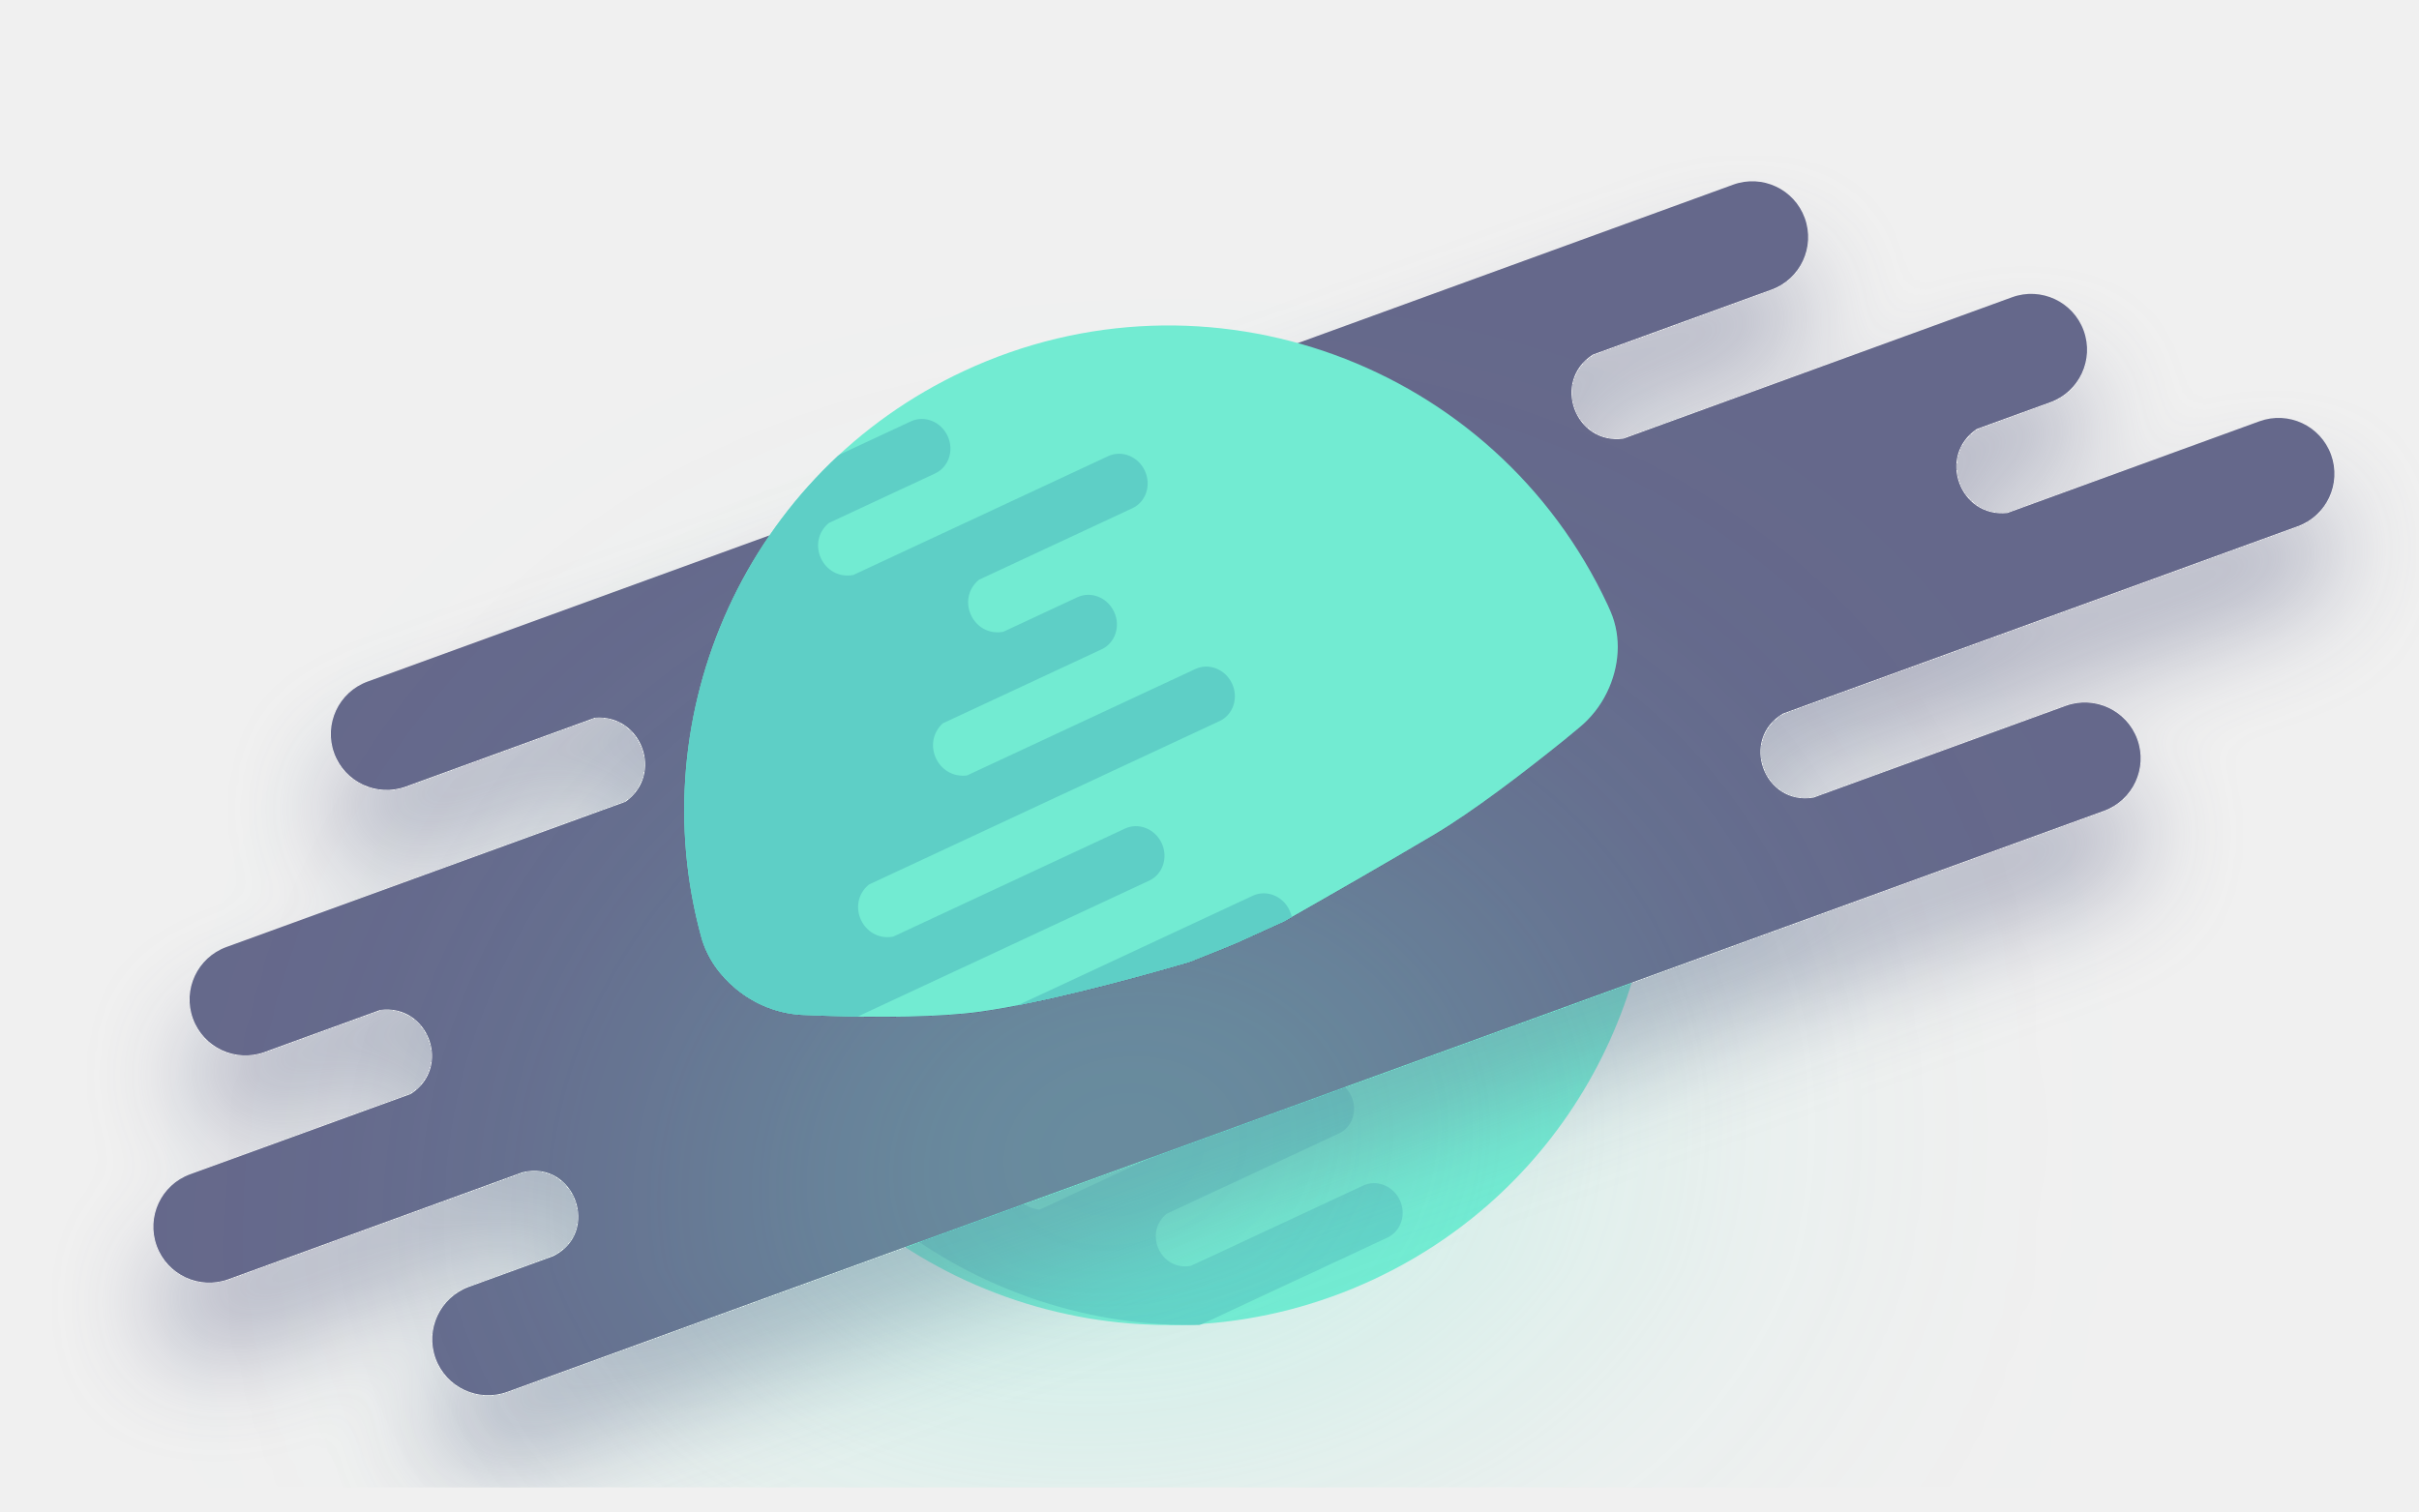
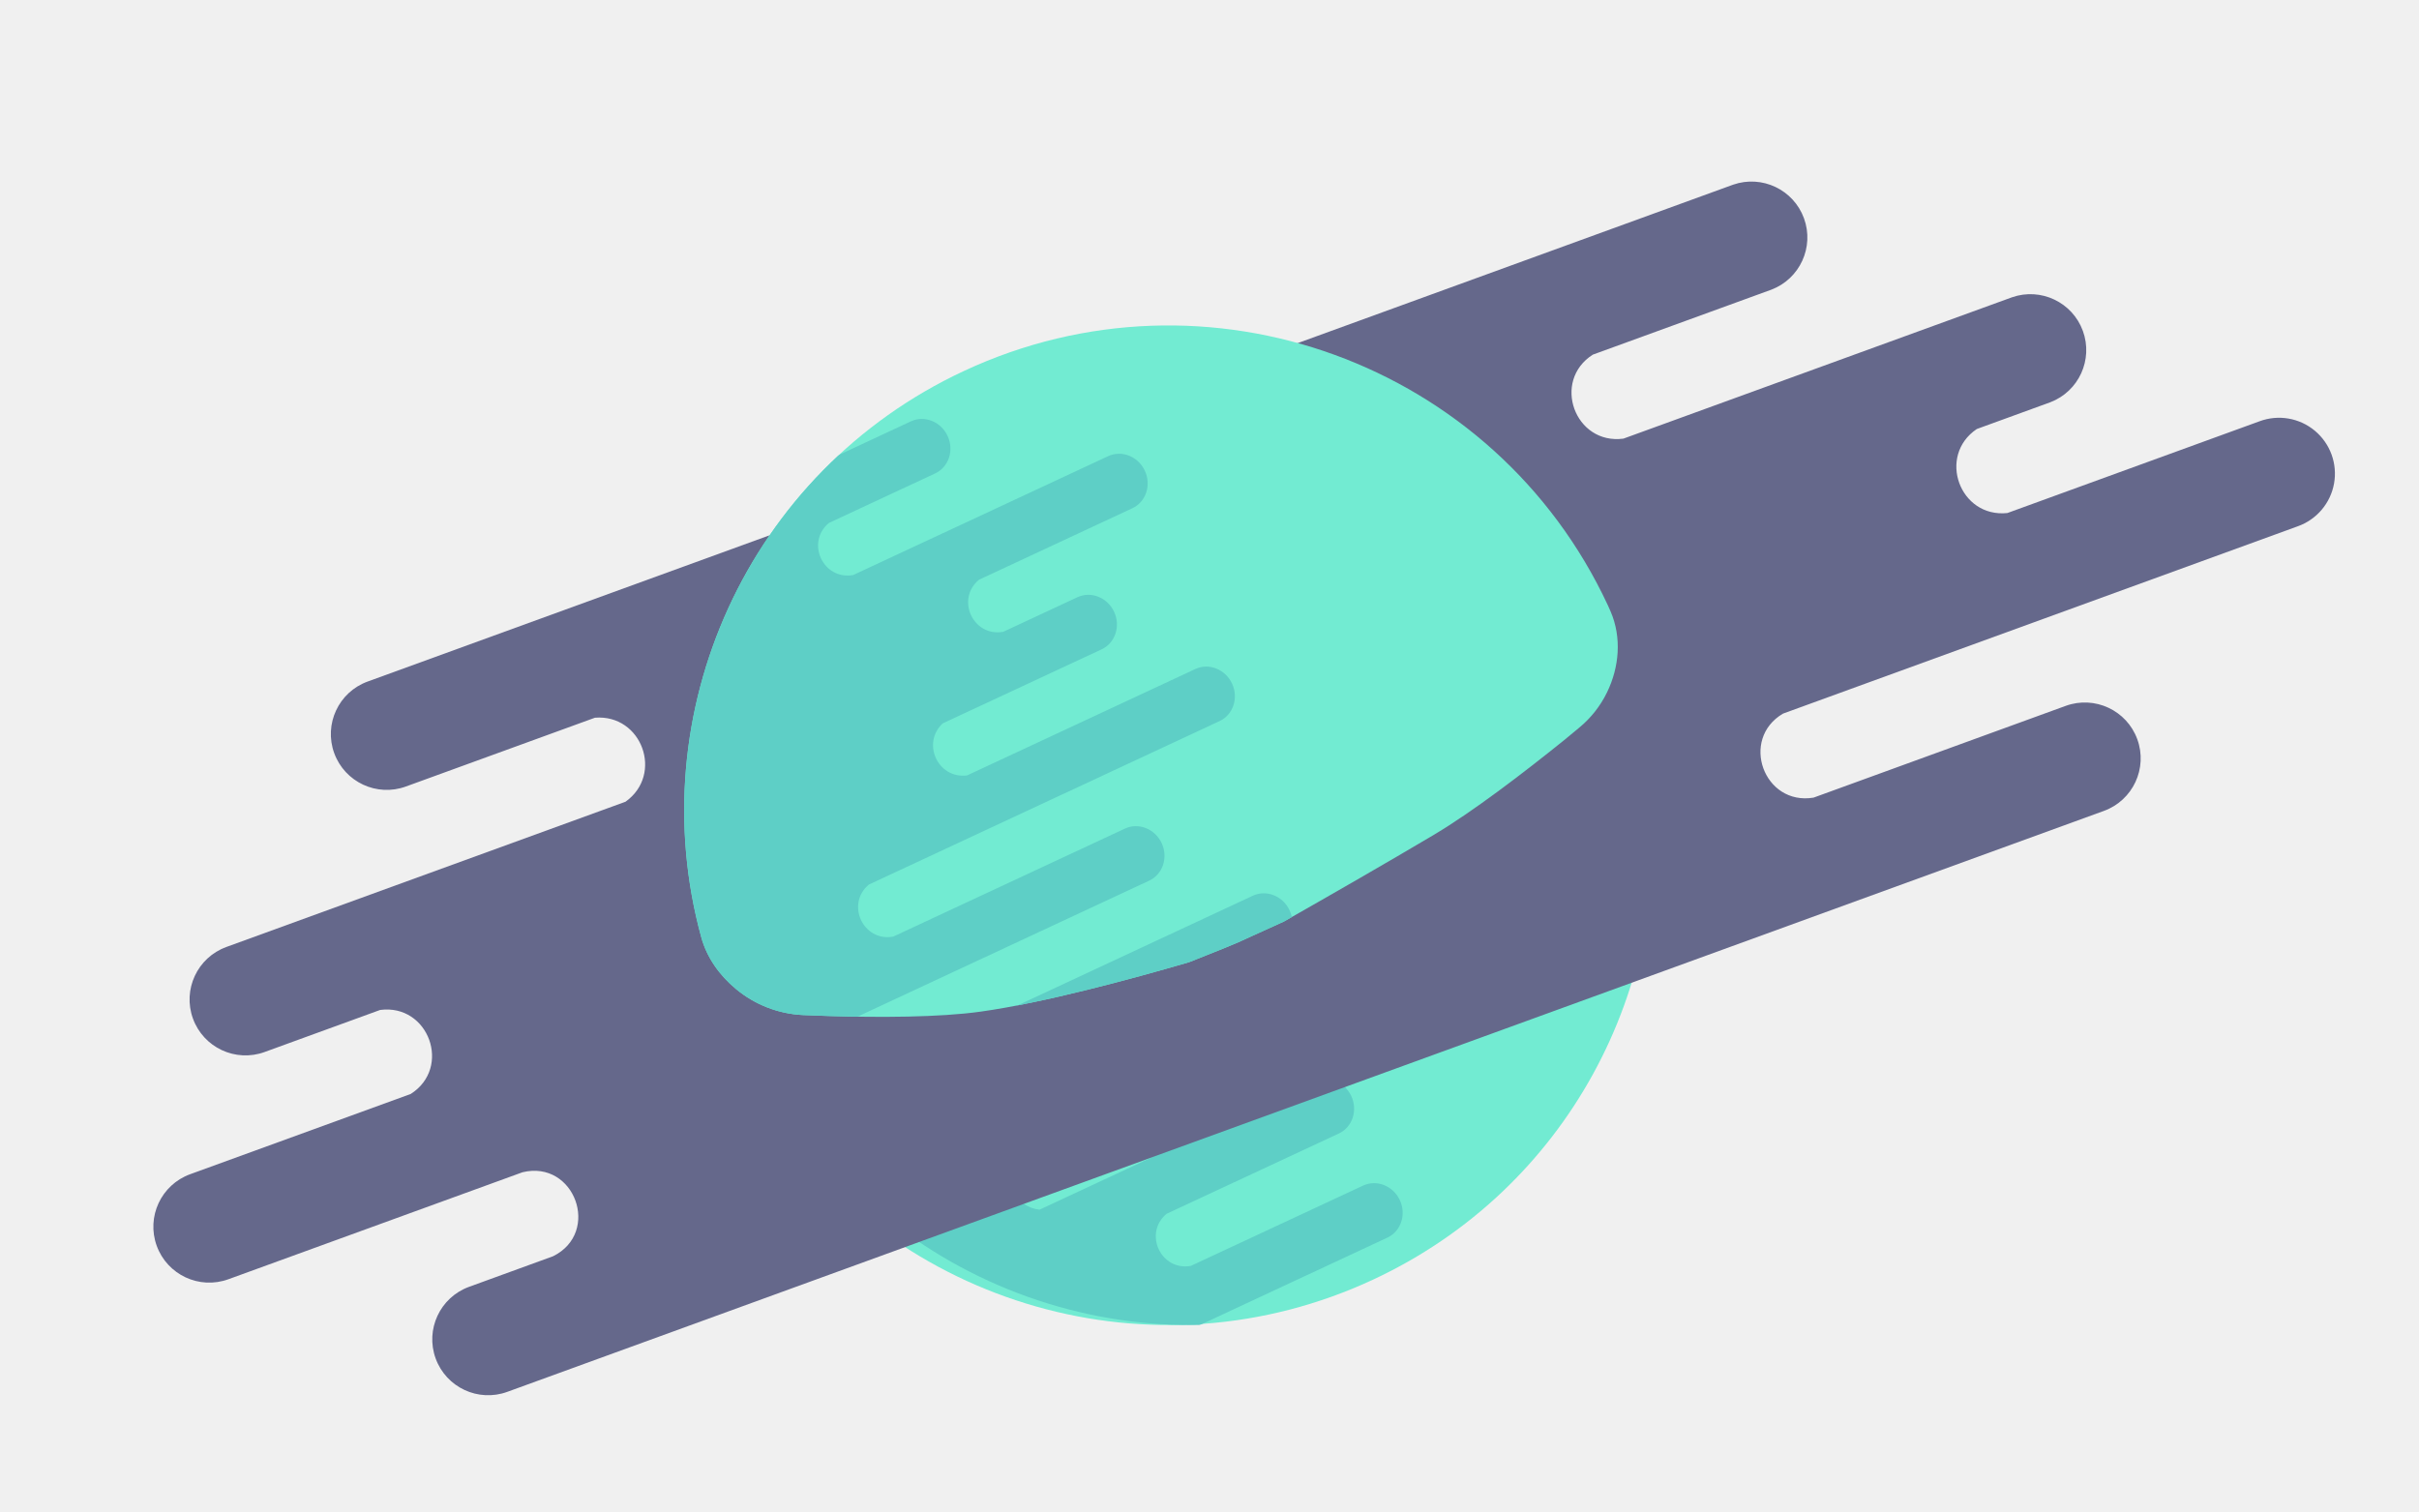
- <svg xmlns="http://www.w3.org/2000/svg" width="96" height="60" viewBox="0 0 96 60" fill="none">
-   <g clip-path="url(#clip0)">
-     <path fill-rule="evenodd" clip-rule="evenodd" d="M65.479 31.162C66.403 39.162 62.199 47.202 54.5 50.792C45.775 54.86 35.559 51.819 30.383 44.045C31.022 44.082 31.863 44.123 32.798 44.152C34.825 44.214 37.385 44.218 39.27 43.955C41.985 43.574 45.659 42.571 47.91 41.913C49.432 41.469 50.876 40.834 52.236 40.061C53.917 39.105 56.381 37.693 58.261 36.574C59.935 35.577 62.04 33.963 63.688 32.635C64.373 32.084 64.99 31.573 65.479 31.162Z" fill="#72EBD2" />
-     <mask id="mask0" style="mask-type:alpha" maskUnits="userSpaceOnUse" x="31" y="31" width="36" height="22">
-       <path fill-rule="evenodd" clip-rule="evenodd" d="M66.347 31.162C67.272 39.162 63.067 47.202 55.368 50.792C46.644 54.861 36.427 51.819 31.251 44.045C31.89 44.082 32.731 44.124 33.666 44.152C35.693 44.214 38.253 44.219 40.138 43.955C42.853 43.575 46.527 42.571 48.778 41.914C50.3 41.469 51.744 40.835 53.104 40.061C54.785 39.105 57.249 37.694 59.129 36.574C60.803 35.577 62.908 33.964 64.556 32.636C65.241 32.084 65.858 31.573 66.347 31.162Z" fill="#72EBD2" />
+ <svg xmlns="http://www.w3.org/2000/svg" fill="none" viewBox="0 0 96 60">
+   <g clip-path="url(#clip0_859:2803)">
+     <path fill="#72EBD2" fill-rule="evenodd" d="M65.479 31.162c.924 8-3.28 16.04-10.98 19.63-8.724 4.068-18.94 1.027-24.116-6.747.639.037 1.48.078 2.415.107 2.027.062 4.587.066 6.472-.197 2.715-.38 6.389-1.384 8.64-2.042a20.235 20.235 0 004.326-1.852 386.12 386.12 0 006.025-3.487c1.674-.997 3.779-2.61 5.427-3.939.685-.551 1.302-1.062 1.79-1.473z" clip-rule="evenodd" />
+     <mask id="a" width="36" height="22" x="31" y="31" maskUnits="userSpaceOnUse" style="mask-type:alpha">
+       <path fill="#72EBD2" fill-rule="evenodd" d="M66.347 31.162c.925 8-3.28 16.04-10.98 19.63-8.723 4.069-18.94 1.027-24.116-6.747.639.037 1.48.079 2.415.107 2.027.062 4.587.067 6.472-.197 2.715-.38 6.389-1.384 8.64-2.041a20.24 20.24 0 004.326-1.853 385.665 385.665 0 006.025-3.487c1.674-.997 3.779-2.61 5.427-3.938.685-.552 1.302-1.063 1.79-1.474z" clip-rule="evenodd" />
    </mask>
-     <g mask="url(#mask0)">
-       <path d="M47.35 32.597C47.89 32.345 48.111 31.679 47.845 31.108C47.579 30.538 46.926 30.279 46.387 30.53L34.042 36.287V36.287C32.851 36.501 32.149 34.996 33.078 34.221V34.221L45.423 28.464C45.962 28.213 46.184 27.546 45.918 26.976C45.652 26.405 44.999 26.146 44.46 26.398L36.972 29.889V29.889C35.82 30.03 35.16 28.615 36.009 27.823V27.823L43.496 24.331C44.035 24.08 44.257 23.413 43.991 22.843C43.725 22.272 43.072 22.013 42.532 22.265L38.409 24.188V24.188C37.218 24.401 36.516 22.896 37.446 22.121V22.121L41.569 20.198C42.108 19.947 42.33 19.28 42.063 18.71C41.797 18.139 41.145 17.881 40.605 18.132L31.668 22.3V22.3C30.477 22.514 29.775 21.008 30.704 20.233V20.233L39.642 16.066C40.181 15.814 40.402 15.148 40.136 14.577C39.87 14.007 39.217 13.748 38.678 13.999L19.645 22.875L36.025 58.004L55.059 49.128C55.598 48.877 55.82 48.21 55.554 47.64C55.288 47.069 54.635 46.81 54.096 47.062L47.261 50.249V50.249C46.069 50.463 45.368 48.957 46.297 48.182V48.182L53.132 44.995C53.671 44.744 53.893 44.077 53.627 43.507C53.36 42.936 52.708 42.677 52.168 42.929L41.254 48.018V48.018C40.258 47.911 39.733 46.784 40.291 45.952V45.952L51.205 40.862C51.744 40.611 51.965 39.945 51.699 39.374C51.433 38.803 50.78 38.545 50.241 38.796L43.982 41.715V41.715C42.79 41.929 42.089 40.424 43.018 39.648V39.648L49.278 36.73C49.817 36.478 50.038 35.812 49.772 35.241C49.506 34.671 48.853 34.412 48.314 34.663L32.639 41.973V41.973C31.448 42.187 30.746 40.681 31.675 39.906V39.906L39.051 36.467L47.35 32.597Z" fill="#5ECFC6" />
+     <g mask="url(#a)">
+       <path fill="#5ECFC6" d="M47.35 32.597c.54-.252.761-.918.495-1.489-.266-.57-.919-.829-1.458-.578l-12.345 5.757c-1.191.214-1.893-1.291-.964-2.066l12.345-5.757c.54-.251.76-.918.495-1.488-.266-.571-.92-.83-1.458-.578l-7.488 3.491c-1.152.14-1.812-1.274-.963-2.066l7.487-3.492c.54-.251.76-.918.495-1.488-.266-.57-.92-.83-1.459-.578l-4.123 1.922c-1.191.214-1.893-1.29-.963-2.066l4.123-1.923c.54-.251.76-.918.494-1.488s-.919-.83-1.458-.578L31.668 22.3c-1.191.213-1.893-1.292-.964-2.067l8.938-4.167c.539-.252.76-.918.494-1.489-.266-.57-.919-.83-1.458-.578l-19.033 8.876 16.38 35.129 19.034-8.876c.54-.251.76-.918.495-1.488-.266-.571-.92-.83-1.459-.578l-6.834 3.187c-1.192.214-1.893-1.292-.964-2.067l6.835-3.187c.54-.251.76-.918.495-1.488-.267-.57-.92-.83-1.459-.578l-10.914 5.09a1.332 1.332 0 01-.963-2.067l10.914-5.09c.539-.251.76-.917.494-1.488-.266-.57-.919-.83-1.458-.578l-6.26 2.919c-1.19.214-1.892-1.291-.963-2.067l6.26-2.918c.539-.252.76-.918.494-1.489-.266-.57-.919-.83-1.458-.578l-15.675 7.31c-1.191.214-1.893-1.292-.964-2.067l7.376-3.44 8.3-3.87z" />
    </g>
-     <g filter="url(#filter0_d)">
-       <path d="M13.264 29.897C12.845 28.745 13.439 27.473 14.59 27.054L68.782 7.33C69.933 6.911 71.206 7.504 71.624 8.655C72.043 9.806 71.45 11.079 70.299 11.498L63.212 14.077V14.077C61.573 15.123 62.498 17.665 64.426 17.412V17.412L79.85 11.799C81.001 11.38 82.274 11.973 82.693 13.124C83.112 14.275 82.518 15.548 81.367 15.967L78.449 17.029V17.029C76.871 18.095 77.769 20.562 79.663 20.364V20.364L89.667 16.723C90.819 16.304 92.091 16.897 92.51 18.048C92.929 19.2 92.336 20.472 91.185 20.891L70.759 28.326V28.326C69.036 29.342 69.999 31.989 71.972 31.661V31.661L81.977 28.019C83.128 27.6 84.401 28.194 84.82 29.345C85.239 30.496 84.645 31.769 83.494 32.188L20.132 55.25C18.981 55.669 17.708 55.075 17.289 53.924C16.87 52.773 17.463 51.5 18.615 51.081L21.949 49.867V49.867C23.859 48.922 22.806 46.029 20.736 46.533V46.533L9.064 50.781C7.912 51.2 6.64 50.606 6.221 49.455C5.802 48.304 6.395 47.031 7.546 46.612L16.3 43.426V43.426C17.94 42.381 17.014 39.838 15.087 40.091V40.091L10.501 41.76C9.35 42.179 8.077 41.586 7.658 40.434C7.239 39.283 7.833 38.011 8.984 37.592L24.825 31.826V31.826C26.348 30.743 25.474 28.342 23.611 28.491V28.491L16.107 31.222C14.956 31.641 13.683 31.048 13.264 29.897Z" fill="#65688B" />
-     </g>
-     <g filter="url(#filter1_d)">
-       <path d="M56.937 33.118C58.44 32.223 60.421 30.712 62.063 29.389L62.679 28.88C63.14 28.499 63.514 28.024 63.775 27.486V27.486C64.266 26.48 64.362 25.308 63.921 24.279C63.883 24.189 63.844 24.103 63.808 24.024C59.32 14.401 47.881 10.237 38.258 14.725C29.641 18.742 25.402 28.333 27.83 37.204C28.053 38.017 28.555 38.719 29.205 39.257V39.257C29.959 39.88 30.891 40.251 31.868 40.293C32.19 40.307 32.531 40.32 32.886 40.331C34.903 40.392 37.27 40.388 38.917 40.157C41.424 39.806 44.933 38.854 47.188 38.195C49.697 37.199 48.612 37.633 50.957 36.579C52.637 35.624 55.081 34.223 56.937 33.118Z" fill="#72EBD2" />
-     </g>
-     <mask id="mask1" style="mask-type:alpha" maskUnits="userSpaceOnUse" x="27" y="12" width="38" height="29">
-       <path d="M56.937 33.118C58.44 32.223 60.421 30.712 62.063 29.389L62.679 28.879C63.14 28.498 63.514 28.023 63.775 27.486V27.486C64.266 26.48 64.362 25.308 63.921 24.279C63.883 24.188 63.844 24.103 63.808 24.024C59.32 14.4 47.881 10.237 38.258 14.724C29.641 18.742 25.402 28.333 27.83 37.204C28.053 38.017 28.555 38.719 29.205 39.257V39.257C29.959 39.88 30.891 40.251 31.868 40.293C32.19 40.307 32.531 40.319 32.886 40.33C34.903 40.392 37.27 40.387 38.917 40.157C41.424 39.806 44.933 38.854 47.188 38.195C49.697 37.199 48.612 37.633 50.957 36.579C52.637 35.623 55.081 34.223 56.937 33.118Z" fill="#72EBD2" />
+     <path fill="#65688B" d="M13.264 29.897a2.218 2.218 0 011.326-2.843L68.782 7.33a2.218 2.218 0 011.517 4.168l-7.087 2.58c-1.639 1.045-.714 3.587 1.214 3.334L79.85 11.8a2.218 2.218 0 011.517 4.168L78.45 17.03c-1.578 1.066-.68 3.533 1.214 3.335l10.004-3.641a2.218 2.218 0 111.518 4.168l-20.426 7.435c-1.723 1.016-.76 3.663 1.213 3.335l10.005-3.642a2.218 2.218 0 011.517 4.169L20.132 55.25a2.218 2.218 0 11-1.517-4.169l3.334-1.214c1.91-.945.857-3.838-1.213-3.334L9.064 50.78a2.218 2.218 0 01-1.518-4.169l8.754-3.186c1.64-1.045.714-3.588-1.213-3.335l-4.586 1.67a2.218 2.218 0 01-1.517-4.17l15.84-5.765c1.523-1.083.65-3.484-1.213-3.335l-7.504 2.731a2.218 2.218 0 01-2.843-1.325z" />
+     <path fill="#72EBD2" d="M56.937 33.118c1.503-.895 3.484-2.406 5.126-3.729l.616-.51c.46-.38.834-.855 1.096-1.393.49-1.006.587-2.178.146-3.207a8.86 8.86 0 00-.113-.255c-4.488-9.623-15.927-13.787-25.55-9.3-8.617 4.018-12.856 13.61-10.428 22.48.223.813.726 1.515 1.375 2.053a4.485 4.485 0 002.663 1.036c.322.014.663.027 1.018.038 2.017.061 4.384.057 6.031-.174 2.507-.35 6.016-1.303 8.271-1.962 2.509-.996 1.424-.562 3.769-1.616 1.68-.955 4.124-2.356 5.98-3.46z" />
+     <mask id="b" width="38" height="29" x="27" y="12" maskUnits="userSpaceOnUse" style="mask-type:alpha">
+       <path fill="#72EBD2" d="M56.937 33.118c1.503-.895 3.484-2.406 5.126-3.73l.616-.509c.46-.38.834-.856 1.096-1.393.49-1.006.587-2.178.146-3.207a8.739 8.739 0 00-.113-.255c-4.488-9.624-15.927-13.787-25.55-9.3-8.617 4.018-12.856 13.609-10.428 22.48.223.813.726 1.515 1.375 2.053a4.485 4.485 0 002.663 1.036c.322.014.663.026 1.018.037 2.017.062 4.384.057 6.031-.173 2.507-.351 6.016-1.303 8.271-1.962 2.509-.996 1.424-.562 3.769-1.616a383.04 383.04 0 005.98-3.461z" />
    </mask>
-     <g mask="url(#mask1)">
-       <path d="M45.607 34.957C46.146 34.706 46.368 34.039 46.102 33.469C45.836 32.898 45.183 32.639 44.644 32.891L35.446 37.18V37.18C34.255 37.394 33.553 35.888 34.482 35.113V35.113L48.401 28.623C48.94 28.372 49.161 27.705 48.895 27.135C48.629 26.564 47.976 26.305 47.437 26.557L38.376 30.782V30.782C37.224 30.923 36.564 29.508 37.412 28.715V28.715L43.72 25.774C44.259 25.523 44.48 24.856 44.214 24.286C43.948 23.715 43.295 23.456 42.756 23.708L39.813 25.08V25.08C38.622 25.294 37.92 23.789 38.85 23.014V23.014L44.94 20.174C45.479 19.923 45.7 19.256 45.434 18.686C45.168 18.115 44.515 17.856 43.976 18.108L33.859 22.826V22.826C32.667 23.04 31.965 21.534 32.895 20.759V20.759L37.112 18.793C37.651 18.541 37.873 17.875 37.606 17.304C37.34 16.734 36.688 16.475 36.148 16.726L21.048 23.768L37.429 58.897L56.463 50.021C57.002 49.77 57.224 49.103 56.958 48.532C56.691 47.962 56.038 47.703 55.499 47.955L48.665 51.142V51.142C47.473 51.355 46.771 49.85 47.701 49.075V49.075L54.536 45.888C55.075 45.637 55.296 44.97 55.03 44.4C54.764 43.829 54.111 43.57 53.572 43.822L42.658 48.911V48.911C41.662 48.804 41.136 47.677 41.694 46.845V46.845L52.609 41.755C53.148 41.504 53.369 40.837 53.103 40.267C52.837 39.696 52.184 39.438 51.645 39.689L45.386 42.608V42.608C44.194 42.822 43.492 41.316 44.422 40.541V40.541L50.681 37.623C51.221 37.371 51.442 36.705 51.176 36.134C50.91 35.563 50.257 35.305 49.718 35.556L34.043 42.865V42.865C32.851 43.079 32.149 41.574 33.079 40.799V40.799L40.455 37.36L45.607 34.957Z" fill="#5ECFC6" />
+     <g mask="url(#b)">
+       <path fill="#5ECFC6" d="M45.607 34.957c.54-.251.76-.918.495-1.488-.266-.57-.92-.83-1.458-.578l-9.198 4.289c-1.191.214-1.893-1.292-.964-2.067l13.919-6.49c.539-.251.76-.918.494-1.488s-.919-.83-1.458-.578l-9.061 4.225c-1.152.14-1.812-1.274-.964-2.067l6.308-2.94c.539-.252.76-.919.494-1.49-.266-.57-.919-.829-1.458-.577l-2.943 1.372c-1.191.214-1.893-1.291-.963-2.066l6.09-2.84c.539-.251.76-.918.494-1.488-.266-.571-.919-.83-1.458-.578l-10.117 4.718c-1.192.213-1.894-1.292-.964-2.067l4.217-1.966c.539-.252.76-.918.494-1.489-.266-.57-.919-.83-1.458-.578l-15.1 7.042L37.43 58.897l19.034-8.876c.54-.252.76-.918.495-1.489-.267-.57-.92-.829-1.459-.577l-6.834 3.187c-1.192.213-1.894-1.292-.964-2.067l6.835-3.187c.539-.251.76-.918.494-1.488-.266-.571-.919-.83-1.458-.578l-10.914 5.09a1.332 1.332 0 01-.964-2.067l10.915-5.09c.539-.251.76-.918.494-1.488s-.919-.83-1.458-.578l-6.26 2.919c-1.19.214-1.893-1.292-.963-2.067l6.26-2.918c.539-.252.76-.918.494-1.489-.266-.57-.919-.83-1.458-.578l-15.675 7.31c-1.192.213-1.894-1.292-.964-2.067l7.376-3.44 5.152-2.402z" />
    </g>
  </g>
  <defs>
-     <filter id="filter0_d" x="2.086" y="6.195" width="94.558" height="56.189" filterUnits="userSpaceOnUse" color-interpolation-filters="sRGB">
-       <feFlood flood-opacity="0" result="BackgroundImageFix" />
-       <feColorMatrix in="SourceAlpha" type="matrix" values="0 0 0 0 0 0 0 0 0 0 0 0 0 0 0 0 0 0 127 0" result="hardAlpha" />
-       <feOffset dy="3" />
-       <feGaussianBlur stdDeviation="2" />
-       <feComposite in2="hardAlpha" operator="out" />
-       <feColorMatrix type="matrix" values="0 0 0 0 0.396 0 0 0 0 0.416 0 0 0 0 0.549 0 0 0 0.45 0" />
-       <feBlend mode="normal" in2="BackgroundImageFix" result="effect1_dropShadow" />
-       <feBlend mode="normal" in="SourceGraphic" in2="effect1_dropShadow" result="shape" />
-     </filter>
-     <filter id="filter1_d" x="-12.848" y="-7.081" width="117.051" height="107.445" filterUnits="userSpaceOnUse" color-interpolation-filters="sRGB">
-       <feFlood flood-opacity="0" result="BackgroundImageFix" />
-       <feColorMatrix in="SourceAlpha" type="matrix" values="0 0 0 0 0 0 0 0 0 0 0 0 0 0 0 0 0 0 127 0" result="hardAlpha" />
-       <feOffset dy="20" />
-       <feGaussianBlur stdDeviation="20" />
-       <feComposite in2="hardAlpha" operator="out" />
-       <feColorMatrix type="matrix" values="0 0 0 0 0.447 0 0 0 0 0.922 0 0 0 0 0.824 0 0 0 0.4 0" />
-       <feBlend mode="normal" in2="BackgroundImageFix" result="effect1_dropShadow" />
-       <feBlend mode="normal" in="SourceGraphic" in2="effect1_dropShadow" result="shape" />
-     </filter>
-     <clipPath id="clip0">
-       <rect width="96" height="58.086" fill="white" transform="translate(0 0.957092)" />
+     <clipPath id="clip0_859:2803">
+       <path fill="#fff" d="M0 0h96v58.086H0z" transform="translate(0 .957)" />
    </clipPath>
  </defs>
</svg>
